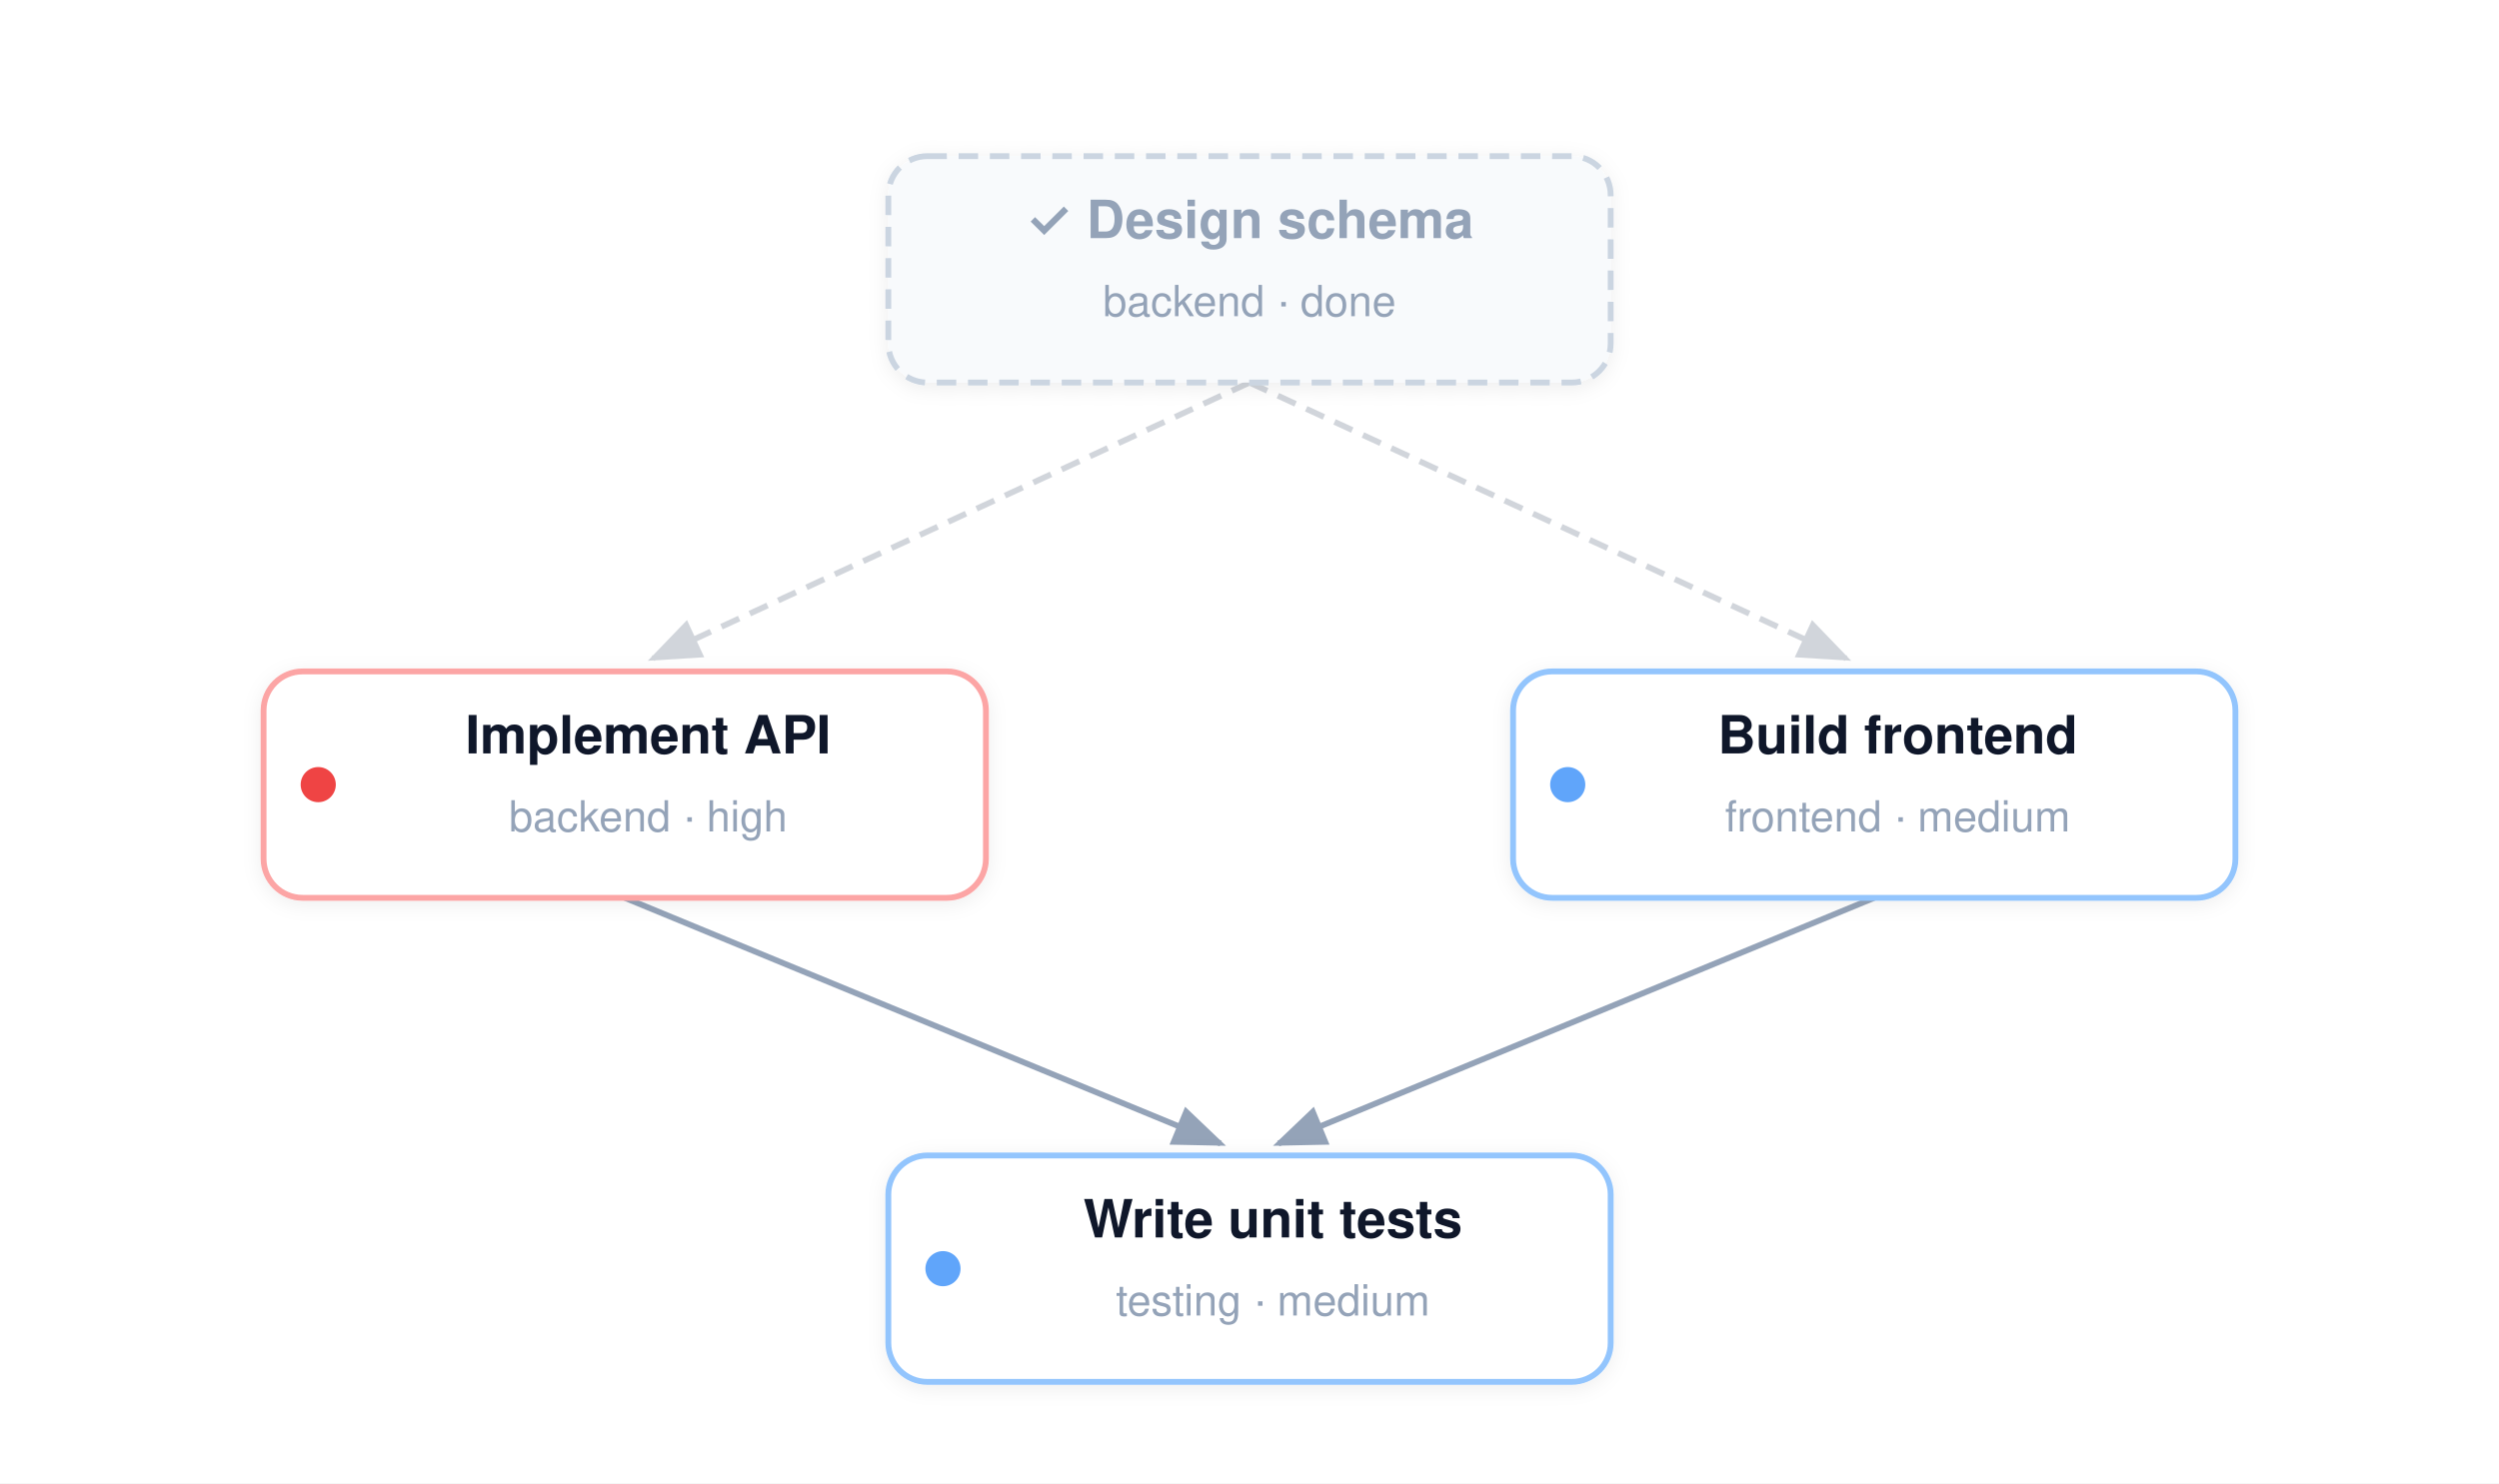
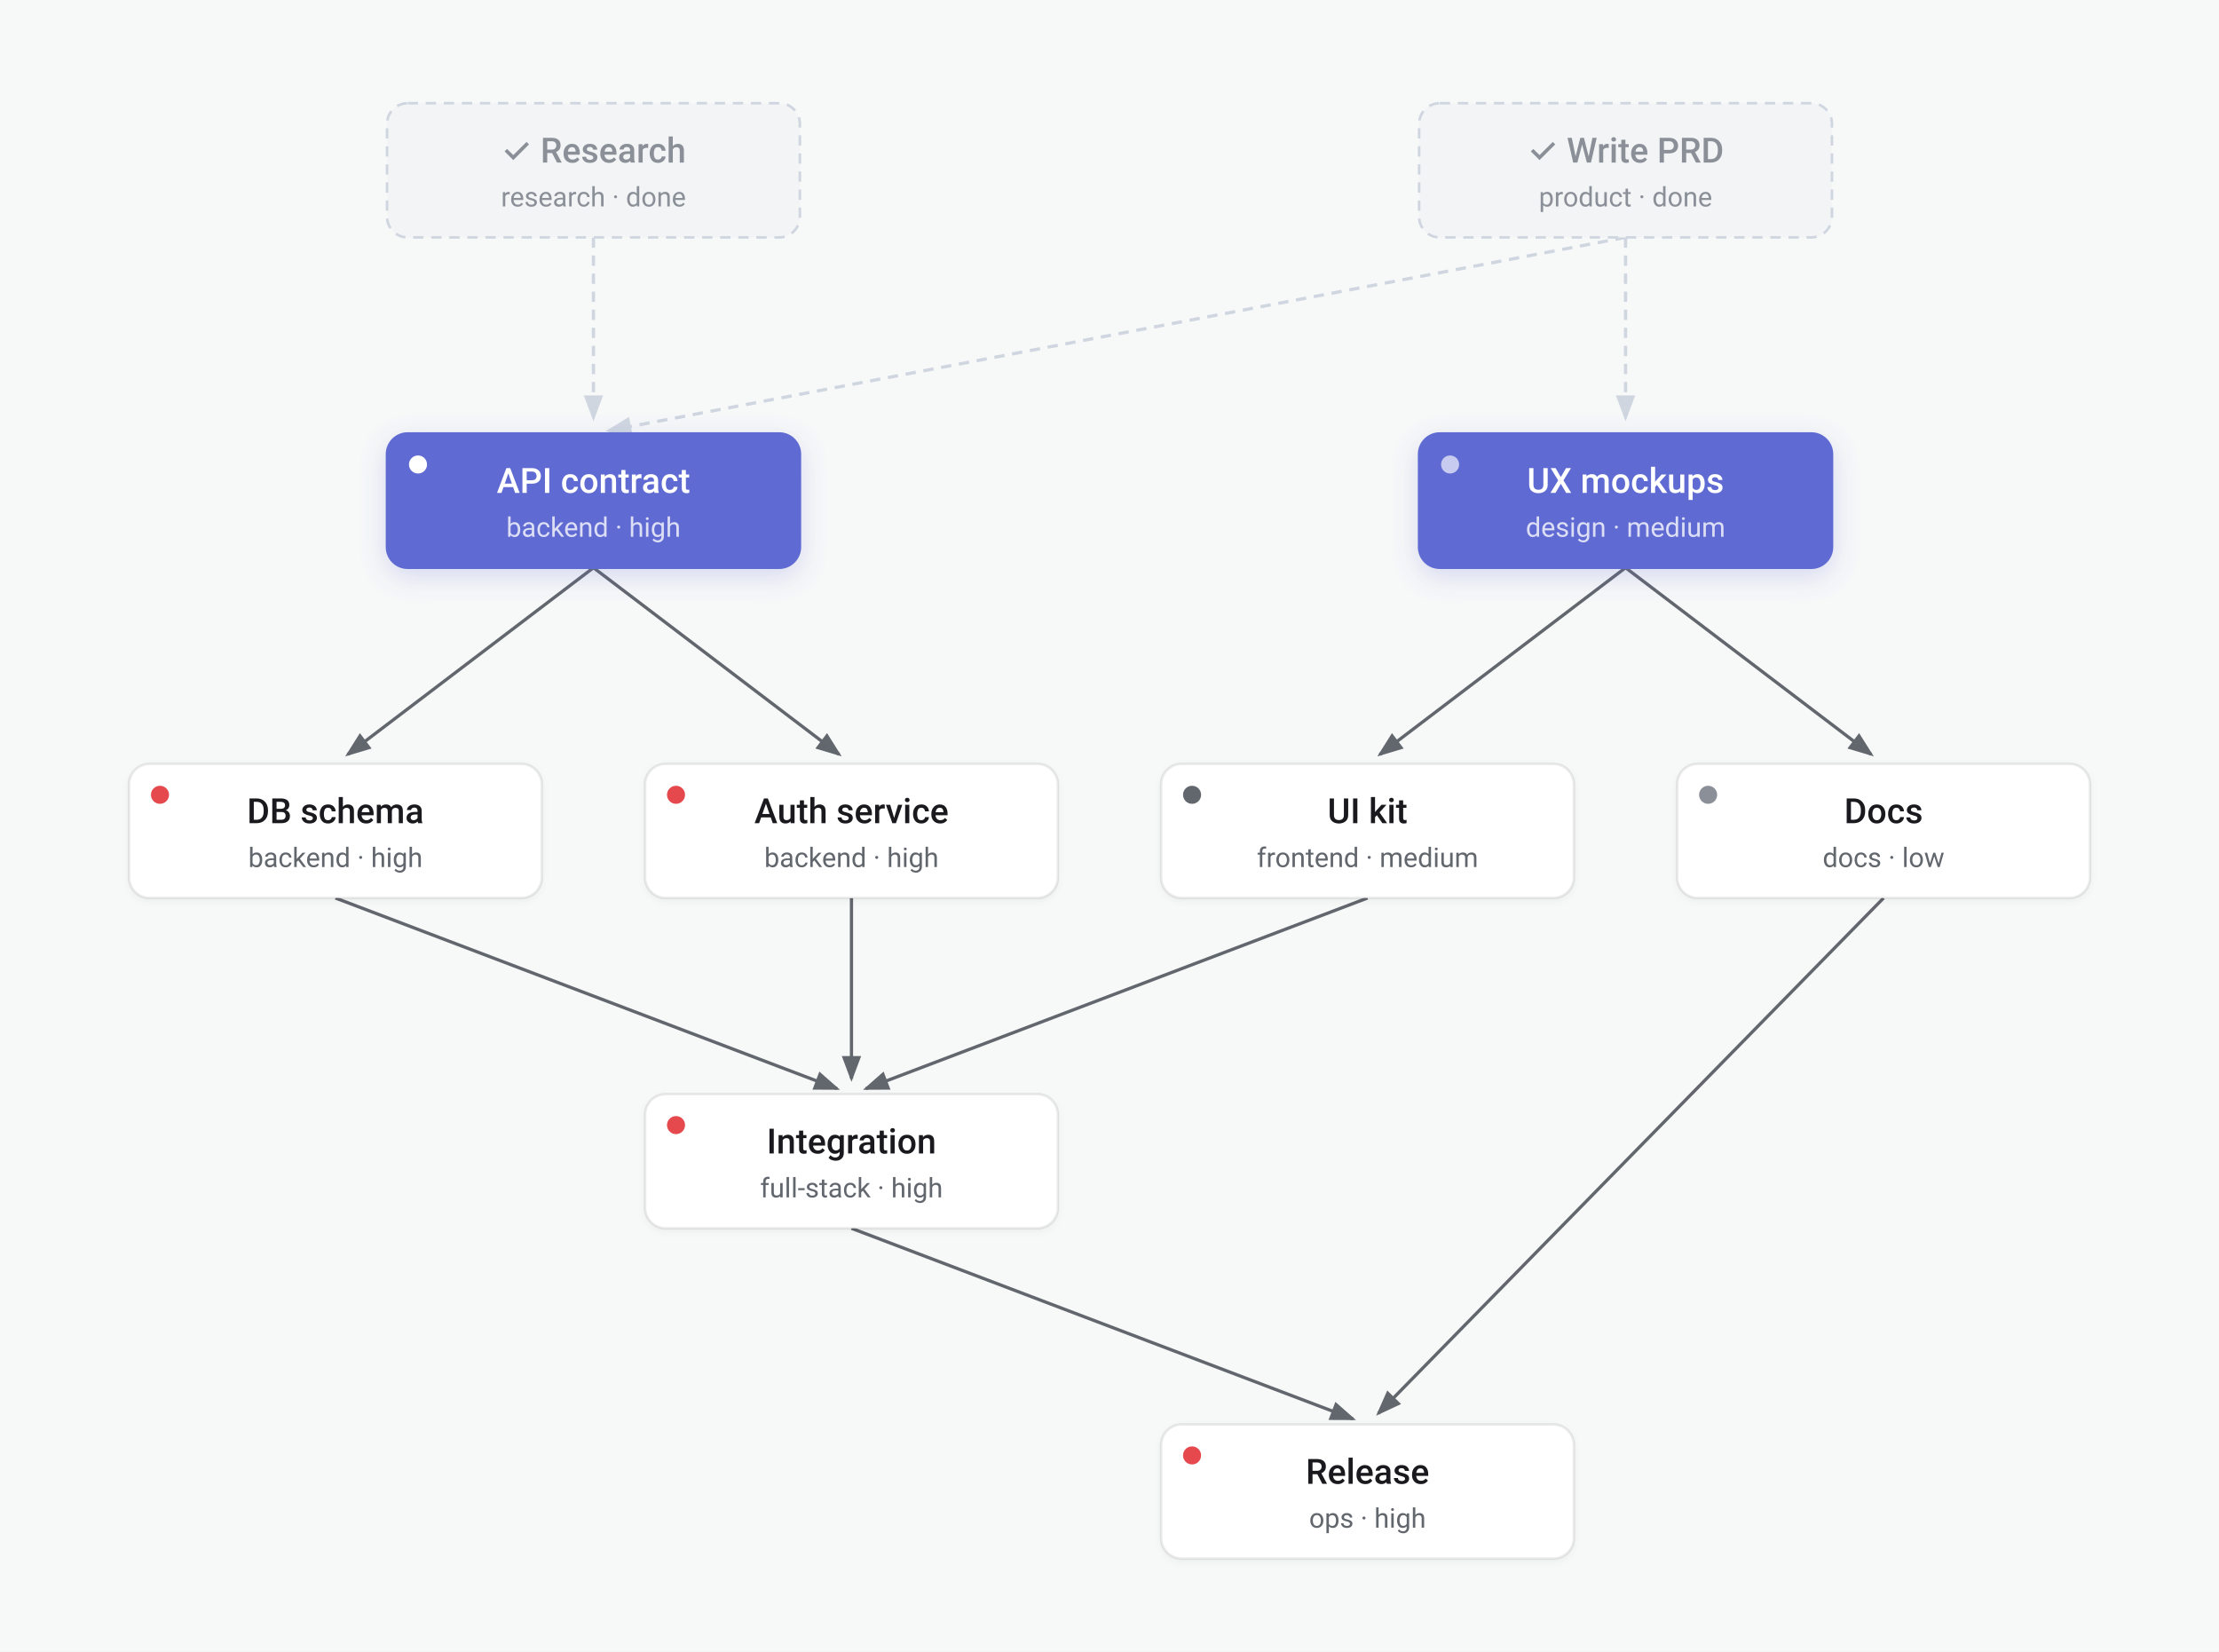
- <svg xmlns="http://www.w3.org/2000/svg" width="640" height="380" viewBox="0 0 640 380">
+ <svg xmlns="http://www.w3.org/2000/svg" width="860" height="640" viewBox="0 0 860 640">
  <defs>
-     <filter id="shadow" x="-15%" y="-15%" width="130%" height="130%">
-       <feDropShadow dx="0" dy="1" stdDeviation="2.5" flood-color="#0F172A" flood-opacity="0.07" />
+     <filter id="shadow" x="-20%" y="-20%" width="140%" height="140%">
+       <feDropShadow dx="0" dy="1" stdDeviation="1.5" flood-color="#000000" flood-opacity="0.05" />
    </filter>
-     <marker id="ah" markerWidth="10" markerHeight="7" refX="8" refY="3.5" orient="auto">
-       <polygon points="0 0,9 3.5,0 7" fill="#94A3B8" />
+     <filter id="shadow-elevated" x="-30%" y="-30%" width="160%" height="160%">
+       <feDropShadow dx="0" dy="3" stdDeviation="5" flood-color="#5e6ad2" flood-opacity="0.22" />
+     </filter>
+     <marker id="ah" markerWidth="9" markerHeight="6" refX="7" refY="3" orient="auto">
+       <polygon points="0 0,8 3,0 6" fill="#62666d" />
    </marker>
-     <marker id="ah-done" markerWidth="10" markerHeight="7" refX="8" refY="3.5" orient="auto">
-       <polygon points="0 0,9 3.5,0 7" fill="#D1D5DB" />
+     <marker id="ah-done" markerWidth="9" markerHeight="6" refX="7" refY="3" orient="auto">
+       <polygon points="0 0,8 3,0 6" fill="#d0d6e0" />
    </marker>
  </defs>
-   <rect width="640" height="380" fill="white" />
-   <line x1="320" y1="98" x2="167.261" y2="168.642" stroke="#D1D5DB" stroke-width="1.5" stroke-dasharray="5 3" marker-end="url(#ah-done)" />
-   <line x1="320" y1="98" x2="472.739" y2="168.642" stroke="#D1D5DB" stroke-width="1.5" stroke-dasharray="5 3" marker-end="url(#ah-done)" />
-   <line x1="160" y1="230" x2="312.604" y2="292.949" stroke="#94A3B8" stroke-width="1.5" marker-end="url(#ah)" />
-   <line x1="480" y1="230" x2="327.396" y2="292.949" stroke="#94A3B8" stroke-width="1.5" marker-end="url(#ah)" />
-   <rect x="227.5" y="40" width="185" height="58" rx="10" fill="#F8FAFC" stroke="#CBD5E1" stroke-width="1.5" stroke-dasharray="5 3" filter="url(#shadow)" />
-   <text x="320" y="61" text-anchor="middle" font-family="-apple-system,BlinkMacSystemFont,'Segoe UI',Helvetica,Arial,sans-serif" font-size="13.5" font-weight="600" fill="#94A3B8">✓  Design schema</text>
-   <text x="320" y="81" text-anchor="middle" font-family="-apple-system,BlinkMacSystemFont,'Segoe UI',Helvetica,Arial,sans-serif" font-size="11" fill="#94A3B8">backend  ·  done</text>
-   <rect x="67.5" y="172" width="185" height="58" rx="10" fill="white" stroke="#FCA5A5" stroke-width="1.5" filter="url(#shadow)" />
-   <circle cx="81.5" cy="201" r="4.5" fill="#EF4444" />
-   <text x="166" y="193" text-anchor="middle" font-family="-apple-system,BlinkMacSystemFont,'Segoe UI',Helvetica,Arial,sans-serif" font-size="13.5" font-weight="600" fill="#0F172A">Implement API</text>
-   <text x="166" y="213" text-anchor="middle" font-family="-apple-system,BlinkMacSystemFont,'Segoe UI',Helvetica,Arial,sans-serif" font-size="11" fill="#94A3B8">backend  ·  high</text>
-   <rect x="387.5" y="172" width="185" height="58" rx="10" fill="white" stroke="#93C5FD" stroke-width="1.5" filter="url(#shadow)" />
-   <circle cx="401.5" cy="201" r="4.5" fill="#60A5FA" />
-   <text x="486" y="193" text-anchor="middle" font-family="-apple-system,BlinkMacSystemFont,'Segoe UI',Helvetica,Arial,sans-serif" font-size="13.5" font-weight="600" fill="#0F172A">Build frontend</text>
-   <text x="486" y="213" text-anchor="middle" font-family="-apple-system,BlinkMacSystemFont,'Segoe UI',Helvetica,Arial,sans-serif" font-size="11" fill="#94A3B8">frontend  ·  medium</text>
-   <rect x="227.5" y="296" width="185" height="58" rx="10" fill="white" stroke="#93C5FD" stroke-width="1.5" filter="url(#shadow)" />
-   <circle cx="241.5" cy="325" r="4.5" fill="#60A5FA" />
-   <text x="326" y="317" text-anchor="middle" font-family="-apple-system,BlinkMacSystemFont,'Segoe UI',Helvetica,Arial,sans-serif" font-size="13.5" font-weight="600" fill="#0F172A">Write unit tests</text>
-   <text x="326" y="337" text-anchor="middle" font-family="-apple-system,BlinkMacSystemFont,'Segoe UI',Helvetica,Arial,sans-serif" font-size="11" fill="#94A3B8">testing  ·  medium</text>
+   <rect width="860" height="640" fill="#f7f8f8" />
+   <line x1="230" y1="92" x2="230" y2="162" stroke="#d0d6e0" stroke-width="1.25" stroke-dasharray="4 3" marker-end="url(#ah-done)" />
+   <line x1="630" y1="92" x2="235.895" y2="166.88" stroke="#d0d6e0" stroke-width="1.25" stroke-dasharray="4 3" marker-end="url(#ah-done)" />
+   <line x1="630" y1="92" x2="630" y2="162" stroke="#d0d6e0" stroke-width="1.25" stroke-dasharray="4 3" marker-end="url(#ah-done)" />
+   <line x1="230" y1="220" x2="134.777" y2="292.37" stroke="#62666d" stroke-width="1.25" marker-end="url(#ah)" />
+   <line x1="230" y1="220" x2="325.223" y2="292.37" stroke="#62666d" stroke-width="1.25" marker-end="url(#ah)" />
+   <line x1="630" y1="220" x2="534.777" y2="292.37" stroke="#62666d" stroke-width="1.25" marker-end="url(#ah)" />
+   <line x1="630" y1="220" x2="725.223" y2="292.37" stroke="#62666d" stroke-width="1.25" marker-end="url(#ah)" />
+   <line x1="130" y1="348" x2="324.391" y2="421.869" stroke="#62666d" stroke-width="1.25" marker-end="url(#ah)" />
+   <line x1="330" y1="348" x2="330" y2="418" stroke="#62666d" stroke-width="1.25" marker-end="url(#ah)" />
+   <line x1="530" y1="348" x2="335.609" y2="421.869" stroke="#62666d" stroke-width="1.25" marker-end="url(#ah)" />
+   <line x1="730" y1="348" x2="534.2" y2="547.716" stroke="#62666d" stroke-width="1.25" marker-end="url(#ah)" />
+   <line x1="330" y1="476" x2="524.391" y2="549.869" stroke="#62666d" stroke-width="1.25" marker-end="url(#ah)" />
+   <rect x="150" y="40" width="160" height="52" rx="8" fill="#f3f4f5" stroke="#d0d6e0" stroke-width="1" stroke-dasharray="4 3" />
+   <text x="230" y="63" text-anchor="middle" font-family="system-ui,-apple-system,'Segoe UI',Roboto,'Helvetica Neue',Arial,sans-serif" font-size="13.5" font-weight="500" fill="#8a8f98">✓  Research</text>
+   <text x="230" y="80" text-anchor="middle" font-family="system-ui,-apple-system,'Segoe UI',Roboto,'Helvetica Neue',Arial,sans-serif" font-size="10.5" fill="#8a8f98">research · done</text>
+   <rect x="550" y="40" width="160" height="52" rx="8" fill="#f3f4f5" stroke="#d0d6e0" stroke-width="1" stroke-dasharray="4 3" />
+   <text x="630" y="63" text-anchor="middle" font-family="system-ui,-apple-system,'Segoe UI',Roboto,'Helvetica Neue',Arial,sans-serif" font-size="13.5" font-weight="500" fill="#8a8f98">✓  Write PRD</text>
+   <text x="630" y="80" text-anchor="middle" font-family="system-ui,-apple-system,'Segoe UI',Roboto,'Helvetica Neue',Arial,sans-serif" font-size="10.5" fill="#8a8f98">product · done</text>
+   <rect x="150" y="168" width="160" height="52" rx="8" fill="#5e6ad2" stroke="#5e6ad2" stroke-width="1" filter="url(#shadow-elevated)" />
+   <circle cx="162" cy="180" r="3.5" fill="#ffffff" />
+   <text x="230" y="191" text-anchor="middle" font-family="system-ui,-apple-system,'Segoe UI',Roboto,'Helvetica Neue',Arial,sans-serif" font-size="13.5" font-weight="500" fill="#ffffff">API contract</text>
+   <text x="230" y="208" text-anchor="middle" font-family="system-ui,-apple-system,'Segoe UI',Roboto,'Helvetica Neue',Arial,sans-serif" font-size="10.5" fill="rgba(255,255,255,0.78)">backend · high</text>
+   <rect x="550" y="168" width="160" height="52" rx="8" fill="#5e6ad2" stroke="#5e6ad2" stroke-width="1" filter="url(#shadow-elevated)" />
+   <circle cx="562" cy="180" r="3.5" fill="#ffffff" opacity="0.65" />
+   <text x="630" y="191" text-anchor="middle" font-family="system-ui,-apple-system,'Segoe UI',Roboto,'Helvetica Neue',Arial,sans-serif" font-size="13.5" font-weight="500" fill="#ffffff">UX mockups</text>
+   <text x="630" y="208" text-anchor="middle" font-family="system-ui,-apple-system,'Segoe UI',Roboto,'Helvetica Neue',Arial,sans-serif" font-size="10.5" fill="rgba(255,255,255,0.78)">design · medium</text>
+   <rect x="50" y="296" width="160" height="52" rx="8" fill="#ffffff" stroke="rgba(0,0,0,0.08)" stroke-width="1" filter="url(#shadow)" />
+   <circle cx="62" cy="308" r="3.5" fill="#e5484d" />
+   <text x="130" y="319" text-anchor="middle" font-family="system-ui,-apple-system,'Segoe UI',Roboto,'Helvetica Neue',Arial,sans-serif" font-size="13.5" font-weight="500" fill="#1a1a1e">DB schema</text>
+   <text x="130" y="336" text-anchor="middle" font-family="system-ui,-apple-system,'Segoe UI',Roboto,'Helvetica Neue',Arial,sans-serif" font-size="10.5" fill="#62666d">backend · high</text>
+   <rect x="250" y="296" width="160" height="52" rx="8" fill="#ffffff" stroke="rgba(0,0,0,0.08)" stroke-width="1" filter="url(#shadow)" />
+   <circle cx="262" cy="308" r="3.5" fill="#e5484d" />
+   <text x="330" y="319" text-anchor="middle" font-family="system-ui,-apple-system,'Segoe UI',Roboto,'Helvetica Neue',Arial,sans-serif" font-size="13.5" font-weight="500" fill="#1a1a1e">Auth service</text>
+   <text x="330" y="336" text-anchor="middle" font-family="system-ui,-apple-system,'Segoe UI',Roboto,'Helvetica Neue',Arial,sans-serif" font-size="10.5" fill="#62666d">backend · high</text>
+   <rect x="450" y="296" width="160" height="52" rx="8" fill="#ffffff" stroke="rgba(0,0,0,0.08)" stroke-width="1" filter="url(#shadow)" />
+   <circle cx="462" cy="308" r="3.5" fill="#62666d" />
+   <text x="530" y="319" text-anchor="middle" font-family="system-ui,-apple-system,'Segoe UI',Roboto,'Helvetica Neue',Arial,sans-serif" font-size="13.5" font-weight="500" fill="#1a1a1e">UI kit</text>
+   <text x="530" y="336" text-anchor="middle" font-family="system-ui,-apple-system,'Segoe UI',Roboto,'Helvetica Neue',Arial,sans-serif" font-size="10.5" fill="#62666d">frontend · medium</text>
+   <rect x="650" y="296" width="160" height="52" rx="8" fill="#ffffff" stroke="rgba(0,0,0,0.08)" stroke-width="1" filter="url(#shadow)" />
+   <circle cx="662" cy="308" r="3.5" fill="#8a8f98" />
+   <text x="730" y="319" text-anchor="middle" font-family="system-ui,-apple-system,'Segoe UI',Roboto,'Helvetica Neue',Arial,sans-serif" font-size="13.5" font-weight="500" fill="#1a1a1e">Docs</text>
+   <text x="730" y="336" text-anchor="middle" font-family="system-ui,-apple-system,'Segoe UI',Roboto,'Helvetica Neue',Arial,sans-serif" font-size="10.5" fill="#62666d">docs · low</text>
+   <rect x="250" y="424" width="160" height="52" rx="8" fill="#ffffff" stroke="rgba(0,0,0,0.08)" stroke-width="1" filter="url(#shadow)" />
+   <circle cx="262" cy="436" r="3.5" fill="#e5484d" />
+   <text x="330" y="447" text-anchor="middle" font-family="system-ui,-apple-system,'Segoe UI',Roboto,'Helvetica Neue',Arial,sans-serif" font-size="13.5" font-weight="500" fill="#1a1a1e">Integration</text>
+   <text x="330" y="464" text-anchor="middle" font-family="system-ui,-apple-system,'Segoe UI',Roboto,'Helvetica Neue',Arial,sans-serif" font-size="10.5" fill="#62666d">full-stack · high</text>
+   <rect x="450" y="552" width="160" height="52" rx="8" fill="#ffffff" stroke="rgba(0,0,0,0.08)" stroke-width="1" filter="url(#shadow)" />
+   <circle cx="462" cy="564" r="3.5" fill="#e5484d" />
+   <text x="530" y="575" text-anchor="middle" font-family="system-ui,-apple-system,'Segoe UI',Roboto,'Helvetica Neue',Arial,sans-serif" font-size="13.5" font-weight="500" fill="#1a1a1e">Release</text>
+   <text x="530" y="592" text-anchor="middle" font-family="system-ui,-apple-system,'Segoe UI',Roboto,'Helvetica Neue',Arial,sans-serif" font-size="10.5" fill="#62666d">ops · high</text>
</svg>
